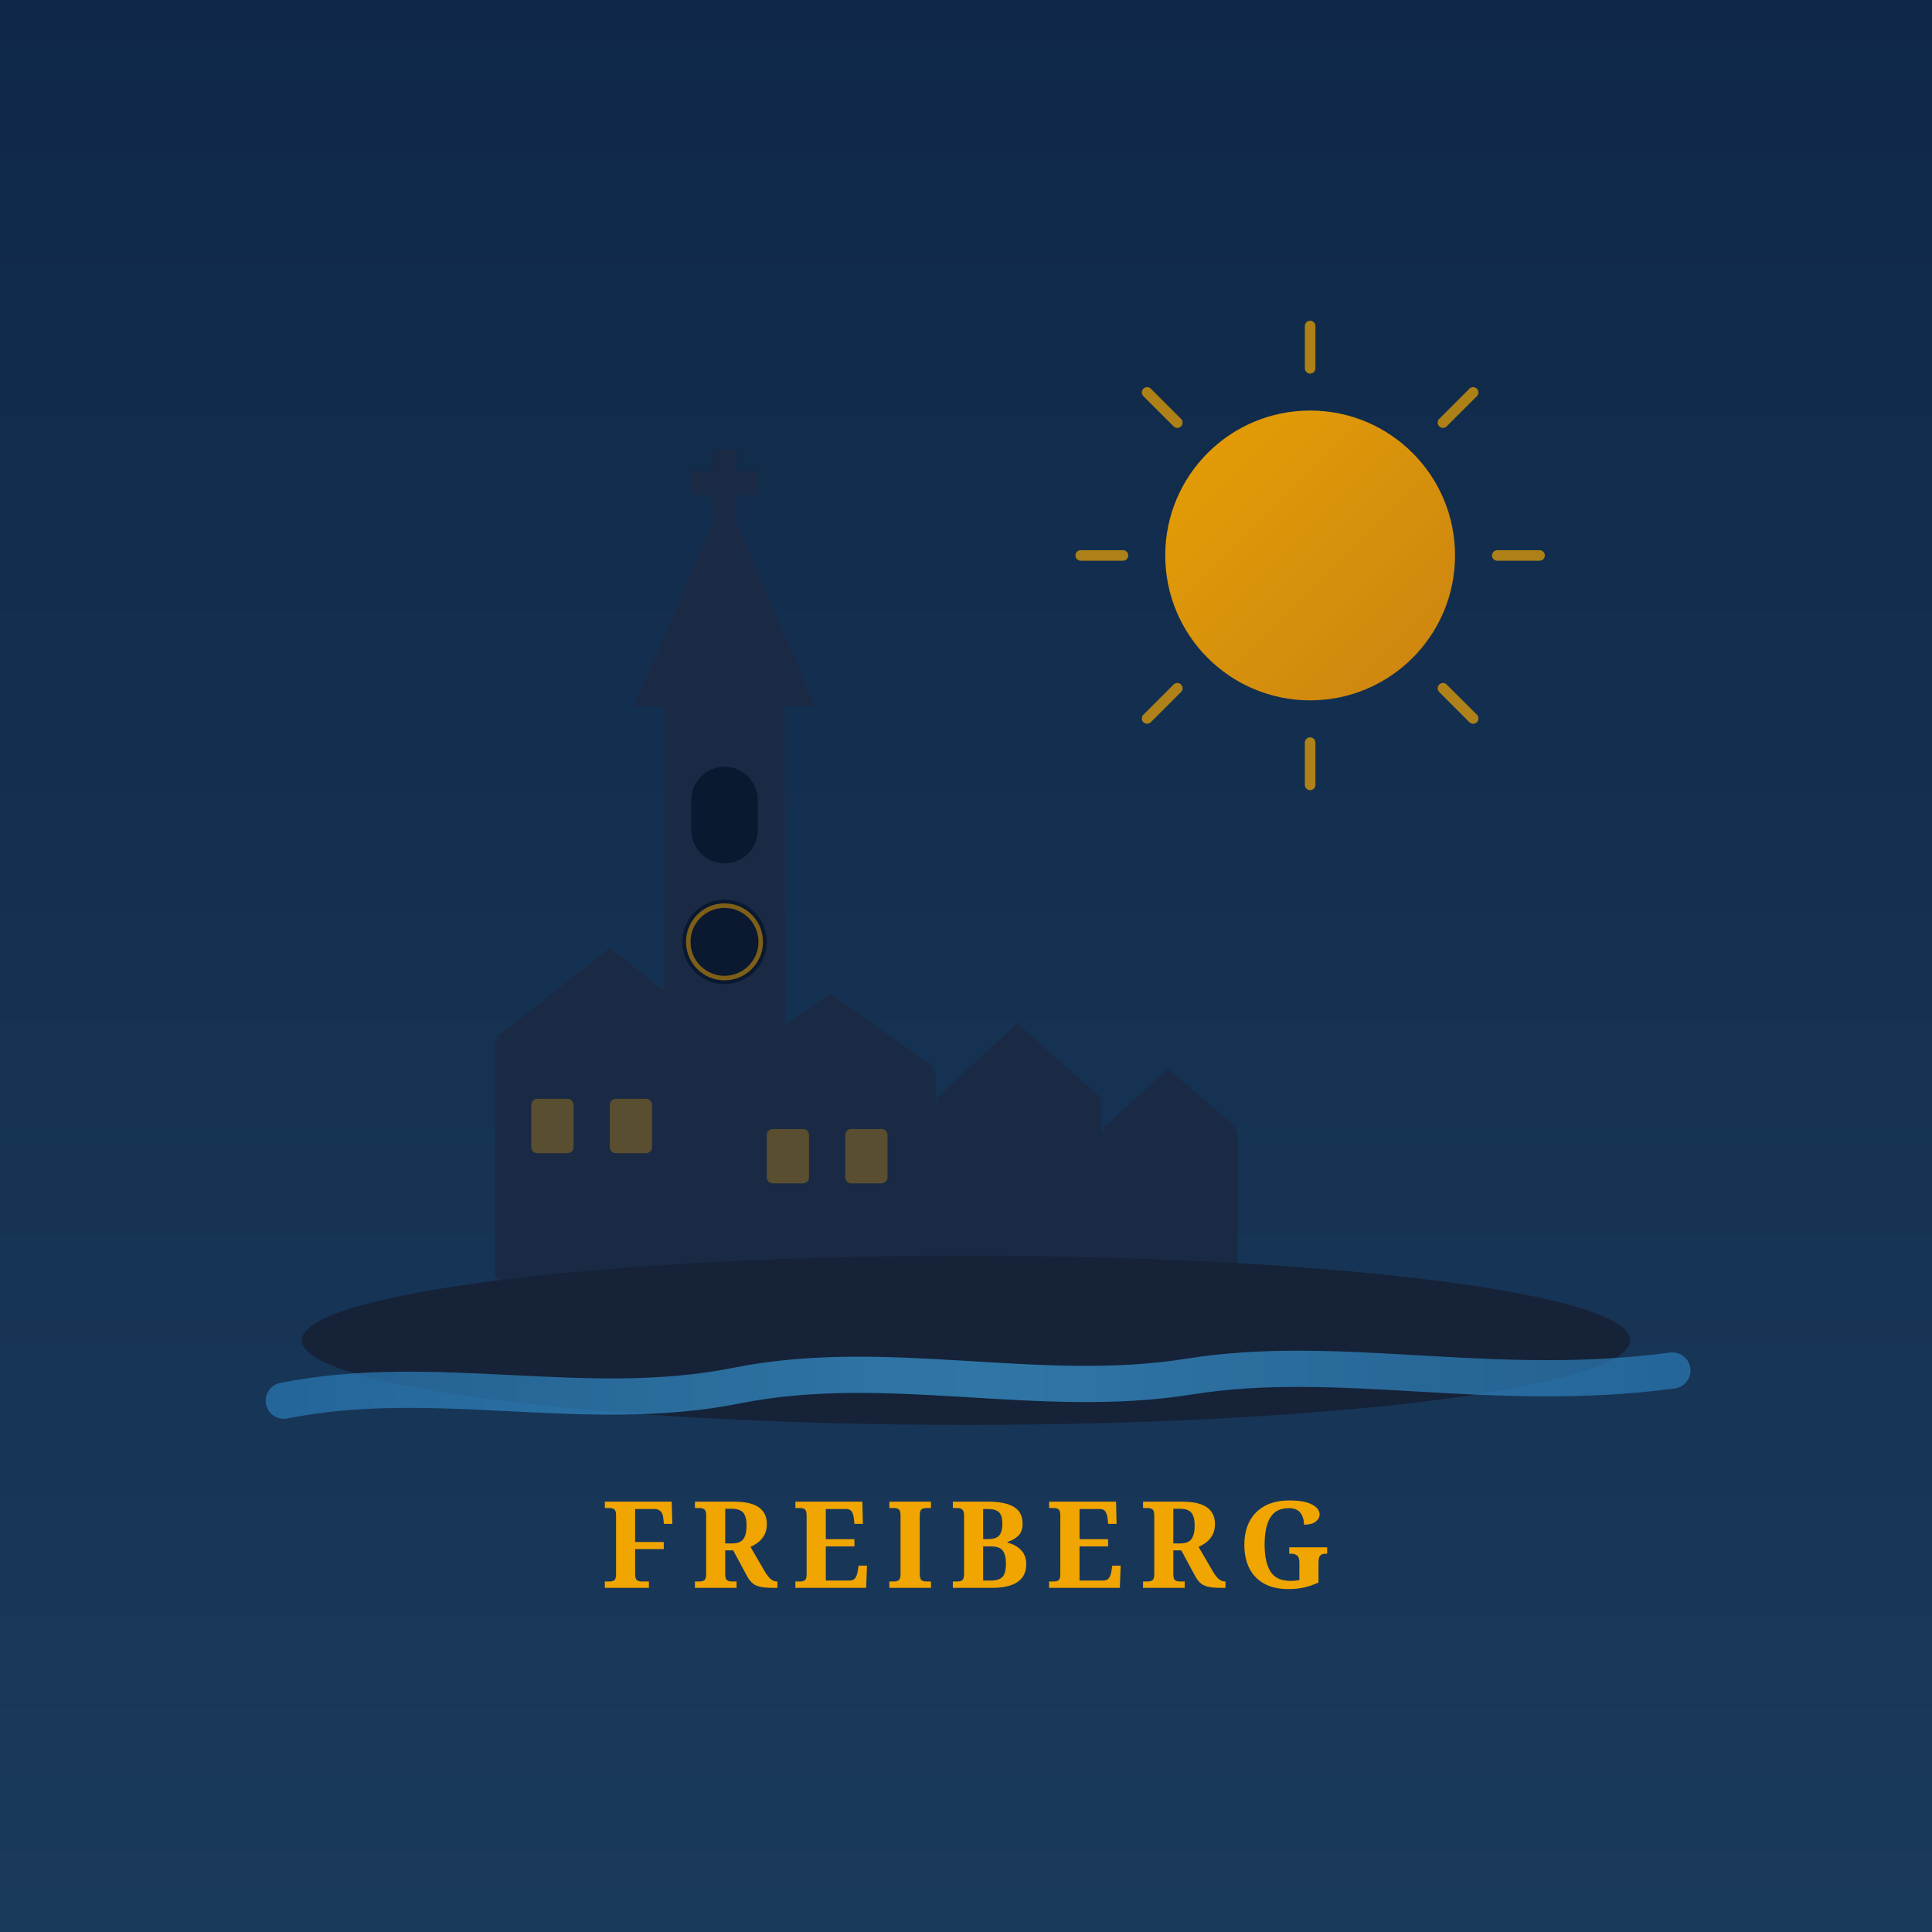
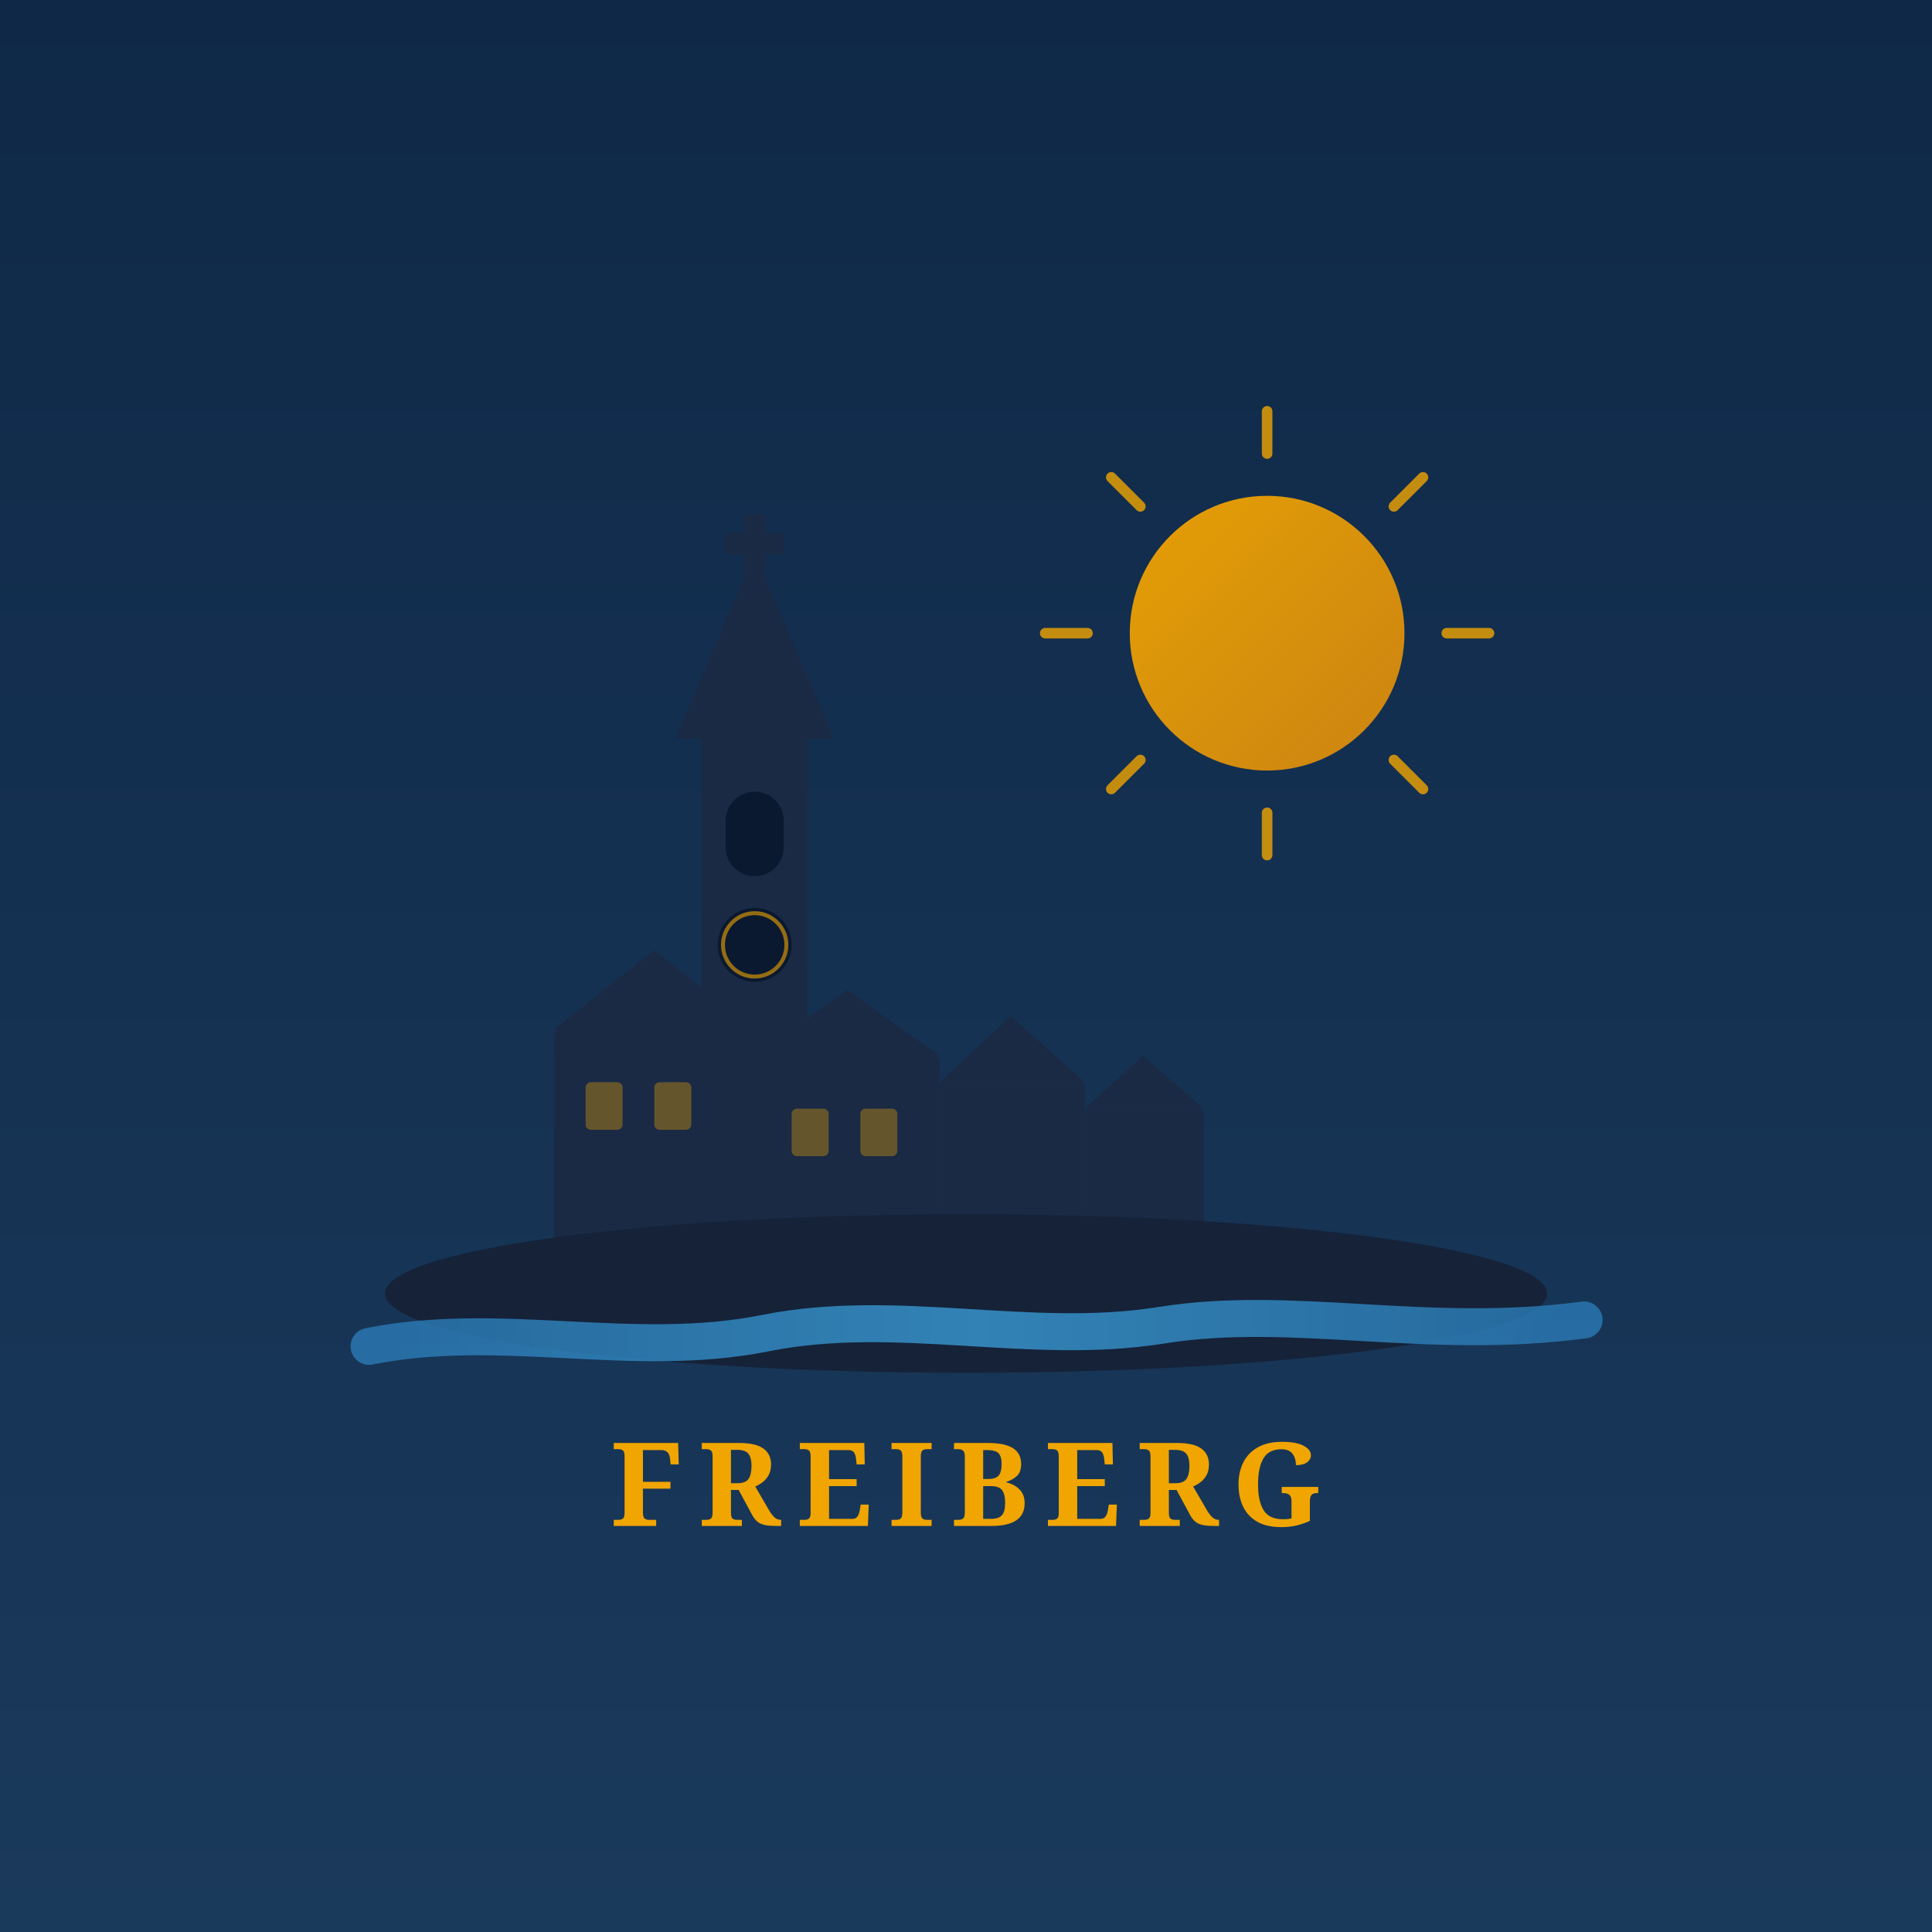
<svg xmlns="http://www.w3.org/2000/svg" viewBox="0 0 512 512">
  <defs>
    <linearGradient id="sky-m" x1="0" y1="0" x2="0" y2="1">
      <stop offset="0%" stop-color="#0f2847" />
      <stop offset="100%" stop-color="#1a3a5c" />
    </linearGradient>
    <linearGradient id="gold-m" x1="0" y1="0" x2="1" y2="1">
      <stop offset="0%" stop-color="#f0a500" />
      <stop offset="100%" stop-color="#d4880f" />
    </linearGradient>
    <linearGradient id="river-m" x1="0" y1="0" x2="1" y2="0">
      <stop offset="0%" stop-color="#2a7ab5" />
      <stop offset="50%" stop-color="#3a9ad5" />
      <stop offset="100%" stop-color="#2a7ab5" />
    </linearGradient>
  </defs>
  <rect width="512" height="512" fill="url(#sky-m)" />
-   <g transform="translate(51.2, 51.2) scale(0.8)">
-     <circle cx="370" cy="120" r="48" fill="url(#gold-m)" opacity="0.95" />
-     <g stroke="#f0a500" stroke-width="3.5" stroke-linecap="round" opacity="0.7">
-       <line x1="370" y1="58" x2="370" y2="44" />
-       <line x1="370" y1="196" x2="370" y2="182" />
-       <line x1="308" y1="120" x2="294" y2="120" />
-       <line x1="432" y1="120" x2="446" y2="120" />
-       <line x1="326" y1="76" x2="316" y2="66" />
-       <line x1="414" y1="164" x2="424" y2="174" />
-       <line x1="414" y1="76" x2="424" y2="66" />
-       <line x1="326" y1="164" x2="316" y2="174" />
+   <g transform="translate(76.8, 76.8) scale(0.7)">
+     <circle cx="370" cy="130" r="52" fill="url(#gold-m)" opacity="0.95" />
+     <g stroke="#f0a500" stroke-width="4" stroke-linecap="round" opacity="0.8">
+       <line x1="370" y1="62" x2="370" y2="46" />
+       <line x1="370" y1="214" x2="370" y2="198" />
+       <line x1="302" y1="130" x2="286" y2="130" />
+       <line x1="438" y1="130" x2="454" y2="130" />
+       <line x1="322" y1="82" x2="311" y2="71" />
+       <line x1="418" y1="178" x2="429" y2="189" />
+       <line x1="418" y1="82" x2="429" y2="71" />
+       <line x1="322" y1="178" x2="311" y2="189" />
    </g>
    <g fill="#1a2a44">
      <rect x="156" y="160" width="40" height="200" rx="2" />
      <polygon points="176,100 146,170 206,170" />
      <rect x="172" y="85" width="8" height="22" />
      <rect x="165" y="92" width="22" height="8" />
      <rect x="165" y="190" width="22" height="32" rx="11" fill="#0a1830" />
      <circle cx="176" cy="248" r="14" fill="#0a1830" />
-       <circle cx="176" cy="248" r="12" fill="none" stroke="#f0a500" stroke-width="1.5" opacity="0.5" />
+       <circle cx="176" cy="248" r="12" fill="none" stroke="#f0a500" stroke-width="1.5" opacity="0.6" />
      <rect x="100" y="280" width="76" height="80" rx="2" />
      <polygon points="100,280 138,250 176,280" />
      <rect x="176" y="290" width="70" height="70" rx="2" />
      <polygon points="176,290 211,265 246,290" />
-       <rect x="112" y="300" width="14" height="18" rx="2" fill="#f0a500" opacity="0.3" />
-       <rect x="138" y="300" width="14" height="18" rx="2" fill="#f0a500" opacity="0.3" />
-       <rect x="190" y="310" width="14" height="18" rx="2" fill="#f0a500" opacity="0.3" />
-       <rect x="216" y="310" width="14" height="18" rx="2" fill="#f0a500" opacity="0.3" />
+       <rect x="112" y="300" width="14" height="18" rx="2" fill="#f0a500" opacity="0.35" />
+       <rect x="138" y="300" width="14" height="18" rx="2" fill="#f0a500" opacity="0.35" />
+       <rect x="190" y="310" width="14" height="18" rx="2" fill="#f0a500" opacity="0.35" />
+       <rect x="216" y="310" width="14" height="18" rx="2" fill="#f0a500" opacity="0.35" />
      <rect x="246" y="300" width="55" height="60" rx="2" />
      <polygon points="246,300 273,275 301,300" />
      <rect x="301" y="310" width="45" height="50" rx="2" />
      <polygon points="301,310 323,290 346,310" />
    </g>
-     <ellipse cx="256" cy="380" rx="220" ry="28" fill="#152238" />
-     <path d="M30,400 C80,390 130,405 180,395 C230,385 280,400 330,392 C380,384 430,398 490,390" fill="none" stroke="url(#river-m)" stroke-width="12" stroke-linecap="round" opacity="0.7" />
-     <text x="256" y="462" text-anchor="middle" font-family="Georgia, serif" font-size="40" font-weight="bold" fill="#f0a500" letter-spacing="5">FREIBERG</text>
+     <ellipse cx="256" cy="380" rx="220" ry="30" fill="#152238" />
+     <path d="M30,400 C80,390 130,405 180,395 C230,385 280,400 330,392 C380,384 430,398 490,390" fill="none" stroke="url(#river-m)" stroke-width="14" stroke-linecap="round" opacity="0.8" />
+     <text x="256" y="468" text-anchor="middle" font-family="Georgia, serif" font-size="44" font-weight="bold" fill="#f0a500" letter-spacing="6">FREIBERG</text>
  </g>
</svg>
